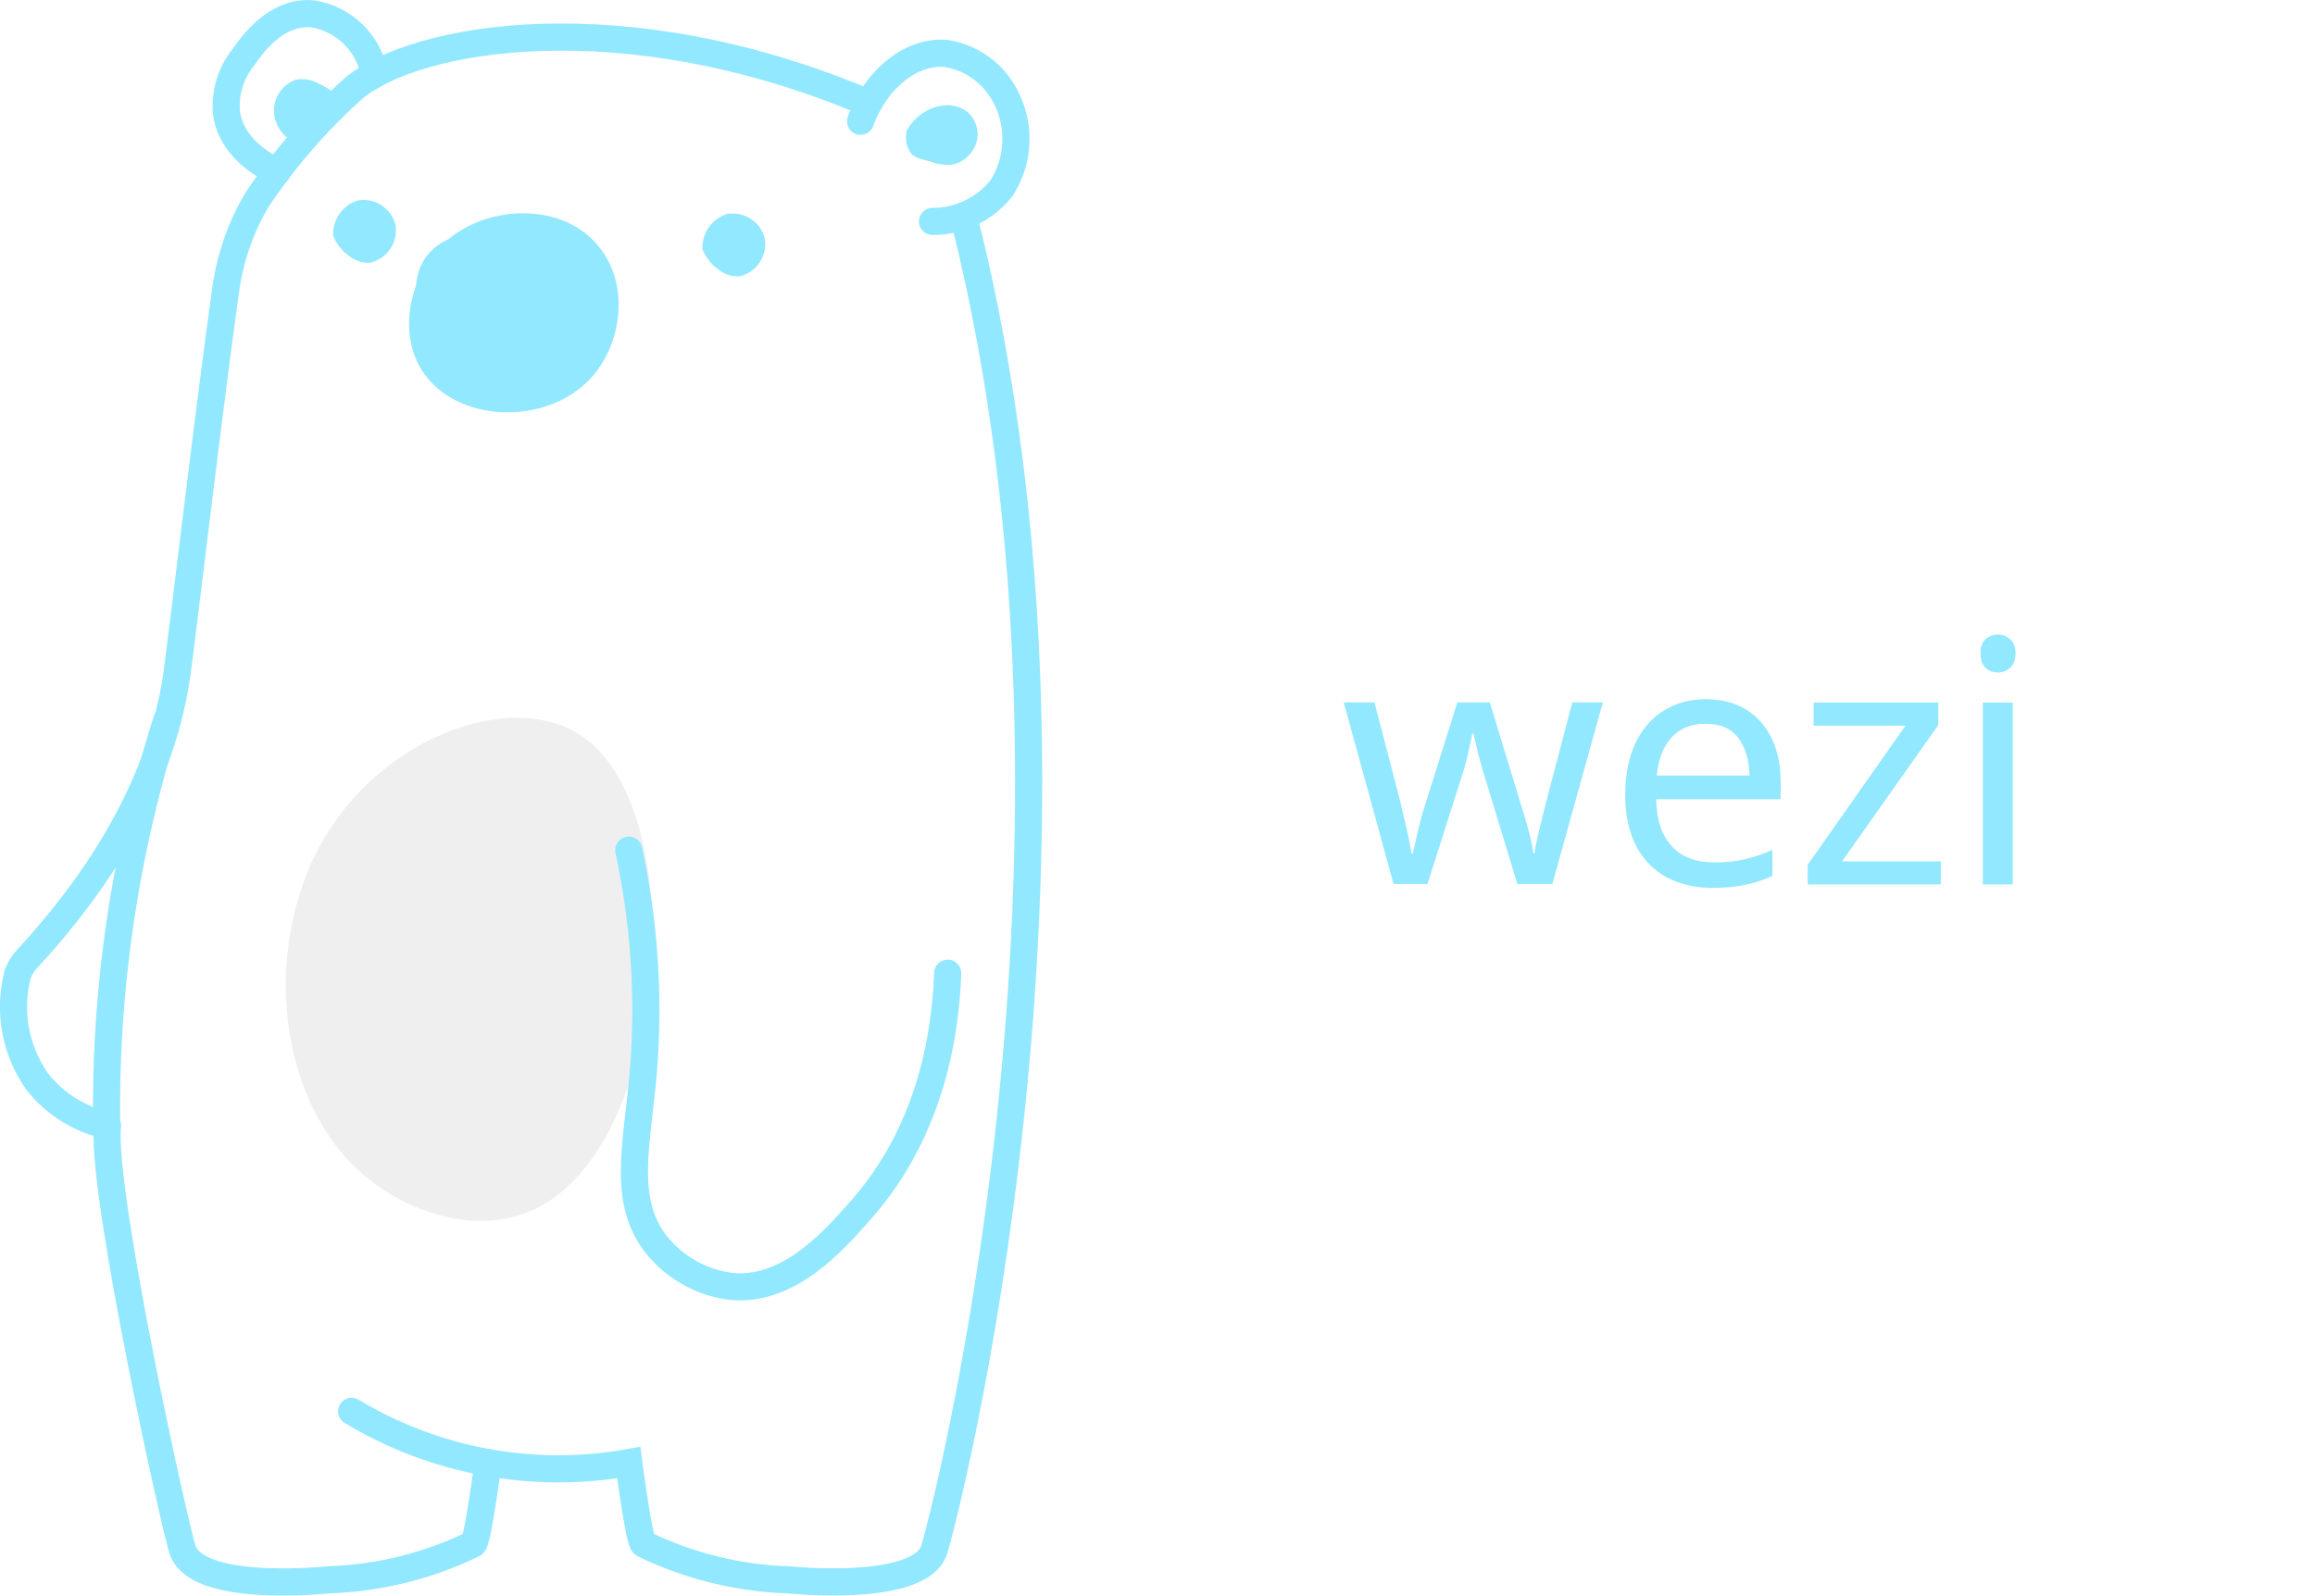
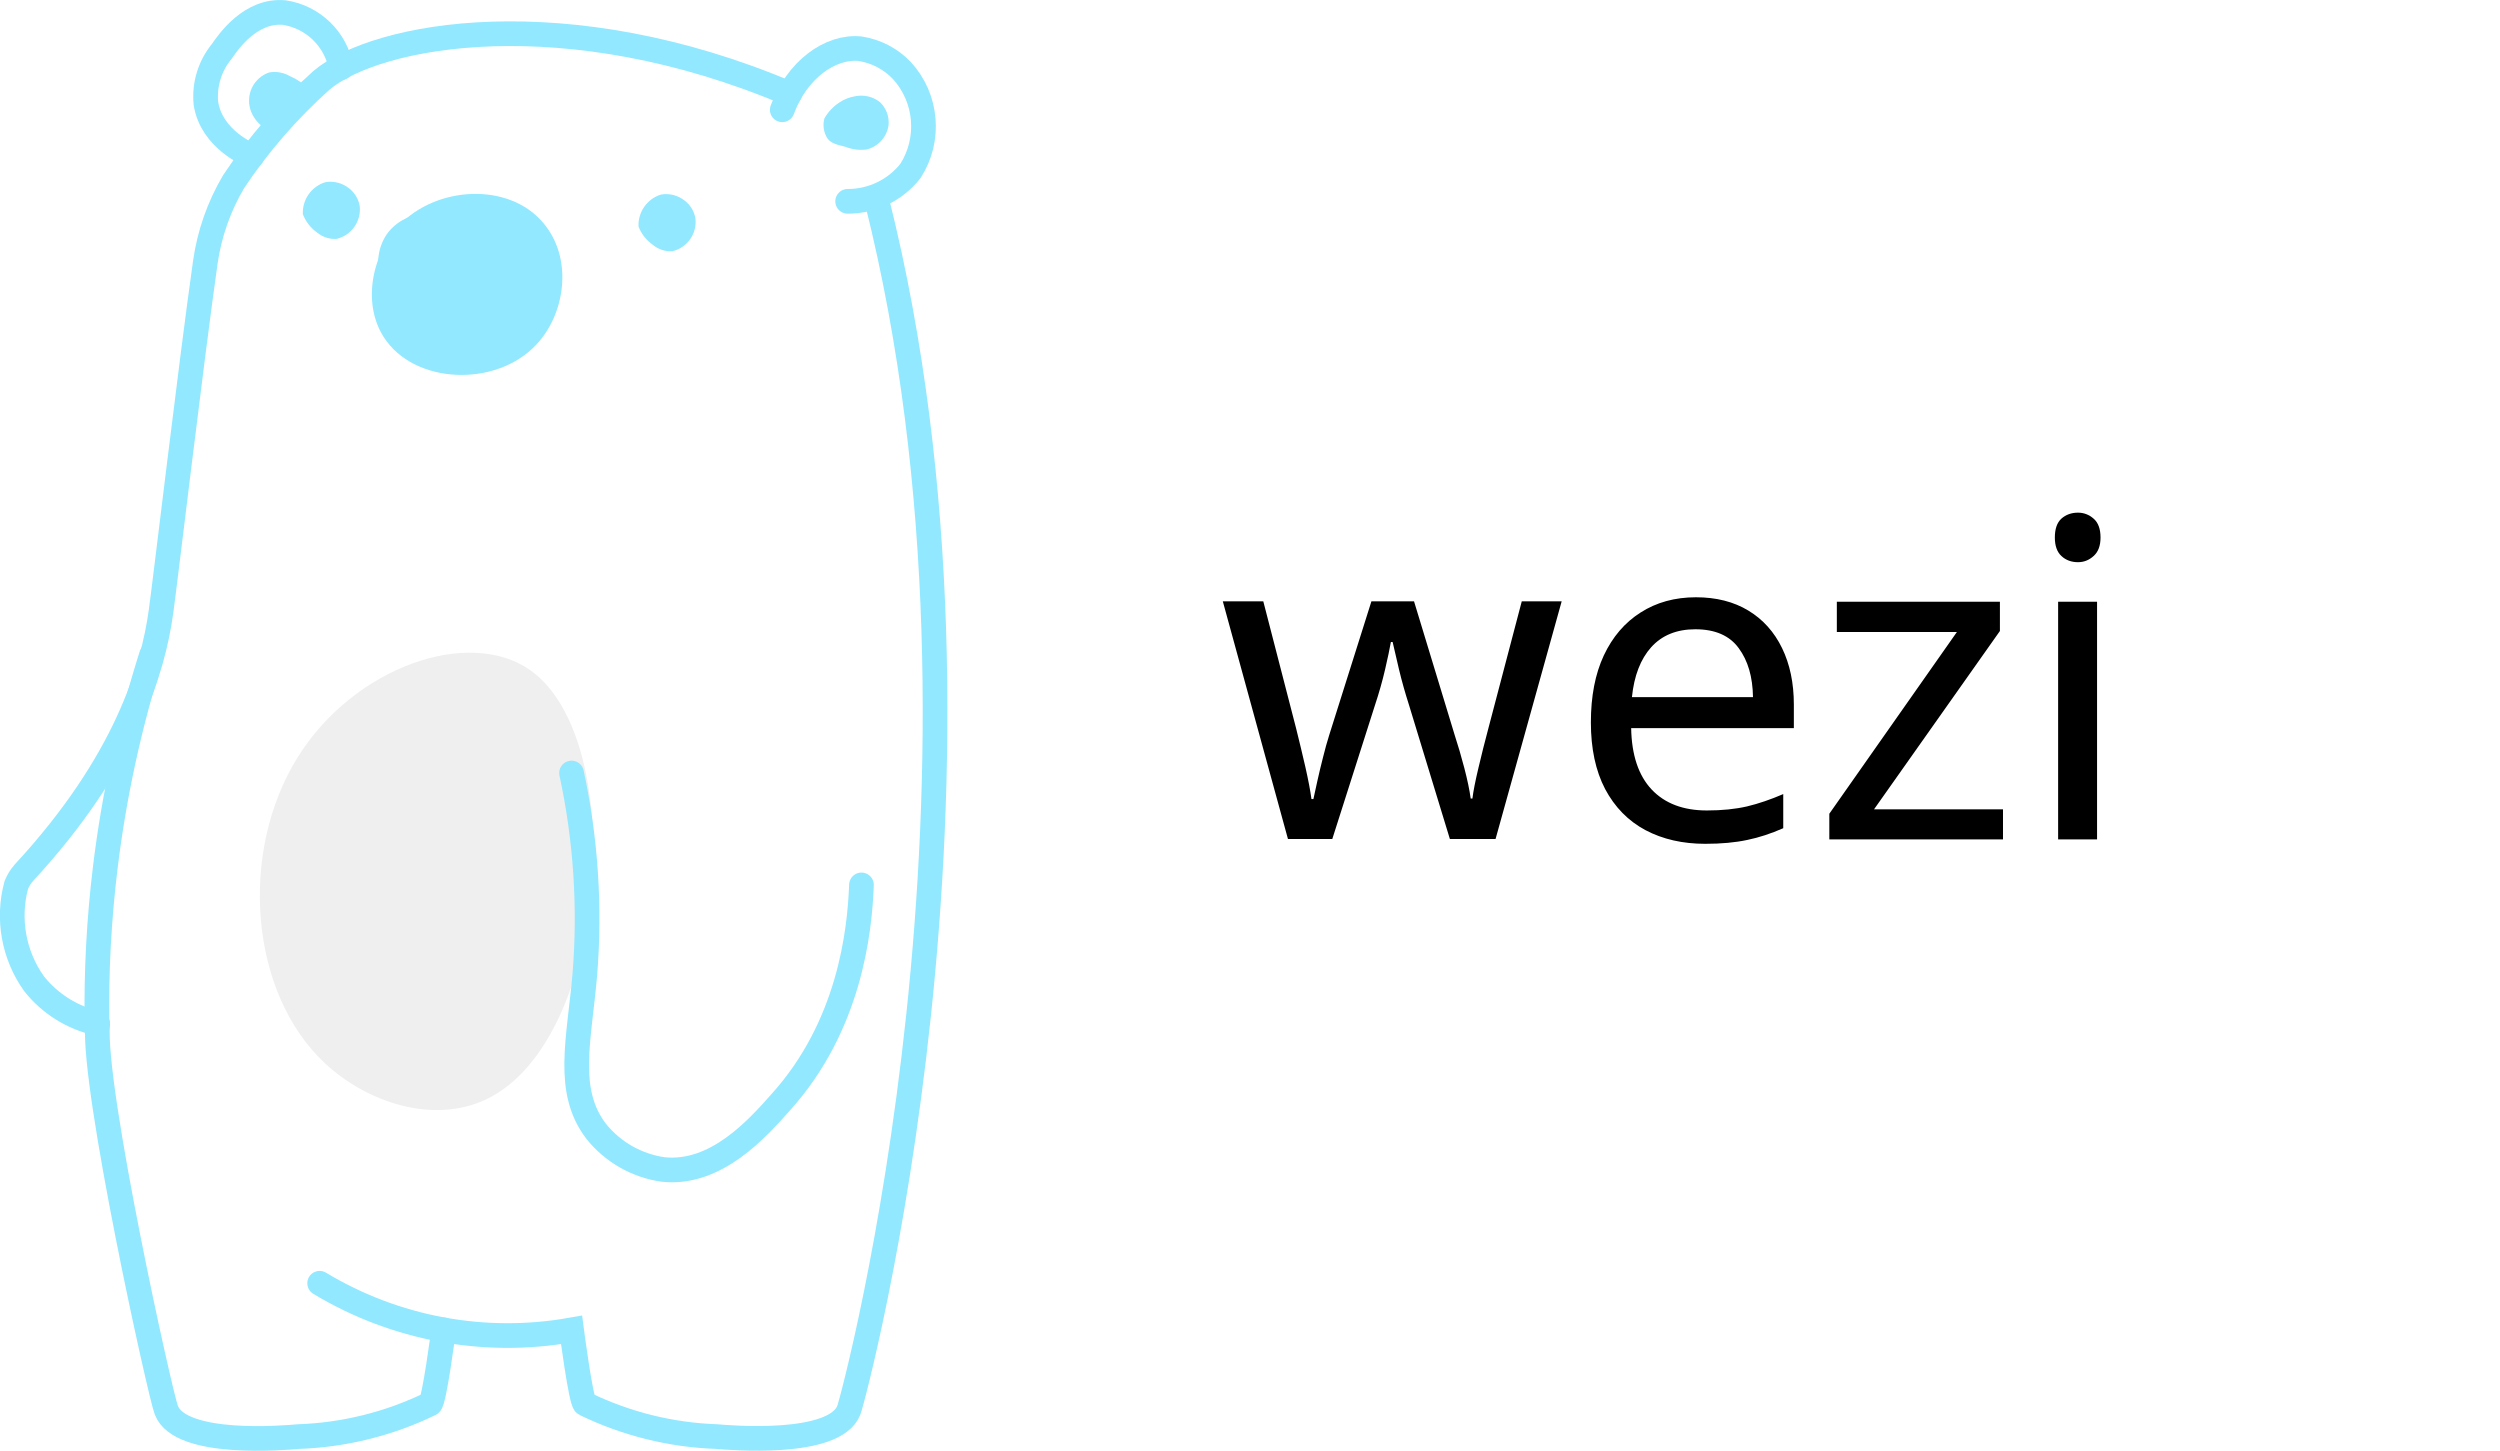
- <svg xmlns="http://www.w3.org/2000/svg" id="Layer_1" data-name="Layer 1" viewBox="0 0 170.58 117.6">
+ <svg xmlns="http://www.w3.org/2000/svg" viewBox="0 0 202.65 117.6">
  <style>
        .border {
            stroke: #92e8ff !important;
        }
        .text {
            fill: #92e8ff !important;
        }
        .border-filled {
            fill: #92e8ff !important;
        }
        @media (prefers-color-scheme: dark) {
            .border {
                stroke: #000 !important;
            }
            .text {
                fill: #000 !important;
            }
            .border-filled {
                fill: #000 !important;
            }
        }
    </style>
-   <text class="text" transform="translate(98.73 65.19)" style="font-size:25px;font-family:OCRB">wezi</text>
-   <path d="M889.47,542.5c4.56-7.34,13.89-10.59,18.87-7.07,8,5.65,6.4,29.9-3.49,34.74-4.33,2.12-9.77.29-13.16-2.88C885.55,561.56,884.71,550.15,889.47,542.5Z" transform="translate(-865.35 -481.1)" style="fill:#efefef" />
-   <path d="M898,499.07c-2.46,2.35-3.37,6.51-1.54,9.36,2.46,3.84,9.1,4.09,12.37.6,2.3-2.45,2.94-6.73.78-9.58C907,495.94,901.18,496.07,898,499.07Z" transform="translate(-865.35 -481.1)" style="fill:#92e8ff" />
-   <path class="border" d="M873.26,564.12c-.42,5.15,5.07,30,5.57,31.28,1.13,3,9.69,2.24,10.71,2.14a26.32,26.32,0,0,0,10.68-2.64c.33-.16,1.09-6,1.09-6" transform="translate(-865.35 -481.1)" style="fill:none;stroke:#000;stroke-linecap:round;stroke-miterlimit:10;stroke-width:2px" />
-   <path class="border" d="M929.35,488.71c-18.12-7.69-33.45-4.89-37.94-1.1a43,43,0,0,0-7.12,8.21,17.75,17.75,0,0,0-2.3,6.56c-1.15,8.12-3.24,25.8-3.59,28.31-.64,4.61-2.82,12.19-11.11,21.15a3.65,3.65,0,0,0-.62,1,9.54,9.54,0,0,0,1.44,8,9.09,9.09,0,0,0,5.15,3.22" transform="translate(-865.35 -481.1)" style="fill:none;stroke:#000;stroke-linecap:round;stroke-miterlimit:10;stroke-width:2px" />
-   <path class="border" d="M935.18,552.83c-.14,3.87-1,11.44-6.5,17.57-1.93,2.18-5.28,6-9.57,5.5a8.44,8.44,0,0,1-5.43-3.1c-2.54-3.3-1.37-7.44-.92-12.76a55.88,55.88,0,0,0-1.08-16.28" transform="translate(-865.35 -481.1)" style="fill:none;stroke:#000;stroke-linecap:round;stroke-miterlimit:10;stroke-width:2px" />
-   <path class="border" d="M934.06,497.42a6.46,6.46,0,0,0,5.09-2.46,6.71,6.71,0,0,0-.7-8.15,6,6,0,0,0-3.37-1.77c-2.44-.24-5.13,1.73-6.32,5" transform="translate(-865.35 -481.1)" style="fill:none;stroke:#000;stroke-linecap:round;stroke-miterlimit:10;stroke-width:2px" />
-   <path class="border" d="M885.78,493.74c-.19-.07-3.29-1.34-3.74-4.27a5.77,5.77,0,0,1,1.29-4.21c.55-.8,2.35-3.39,5.07-3.14a5.53,5.53,0,0,1,4.55,4.47" transform="translate(-865.35 -481.1)" style="fill:none;stroke:#000;stroke-linecap:round;stroke-miterlimit:10;stroke-width:2px" />
-   <path class="border-filled" d="M887.47,491.63c-.68.16-2-1.07-1.93-2.44a2.4,2.4,0,0,1,1.64-2.22,2.49,2.49,0,0,1,1.65.29c.17.08,1.54.68,1.48,1.34,0,.49-.87.43-1.7,1.3S888,491.51,887.47,491.63Z" transform="translate(-865.35 -481.1)" />
-   <path class="border-filled" d="M932.18,490.69a3.77,3.77,0,0,1,1.22-1.29,3.19,3.19,0,0,1,1.28-.5,2.45,2.45,0,0,1,2,.48,2.29,2.29,0,0,1,.7,1.84,2.38,2.38,0,0,1-1.79,2,3.48,3.48,0,0,1-1.71-.22c-.76-.19-1.14-.29-1.43-.64A2,2,0,0,1,932.18,490.69Z" transform="translate(-865.35 -481.1)" />
-   <path class="border-filled" d="M889.9,498.47a3.28,3.28,0,0,0,1.14,1.47,2.3,2.3,0,0,0,1.57.53,2.46,2.46,0,0,0,1.9-2.68,2.33,2.33,0,0,0-.86-1.42,2.42,2.42,0,0,0-1.93-.5A2.58,2.58,0,0,0,889.9,498.47Z" transform="translate(-865.35 -481.1)" />
-   <path class="border-filled" d="M917.11,499.47a3.25,3.25,0,0,0,1.15,1.47,2.28,2.28,0,0,0,1.57.53,2.44,2.44,0,0,0,1.89-2.68,2.29,2.29,0,0,0-.86-1.42,2.42,2.42,0,0,0-1.93-.5A2.59,2.59,0,0,0,917.11,499.47Z" transform="translate(-865.35 -481.1)" />
-   <path class="border-filled" d="M896.4,504.12c.73,1.32,2.81,2,5,2.08,2.57.06,5.29-.78,6.14-2.58a3.93,3.93,0,0,0-.43-3.72c-1.46-2.15-5.17-2.86-8.91-1.07a3.93,3.93,0,0,0-1.52,1.29A4.08,4.08,0,0,0,896.4,504.12Z" transform="translate(-865.35 -481.1)" />
-   <path class="border" d="M901.07,508.47a9.41,9.41,0,0,1-.14-1.21,7.89,7.89,0,0,1,.08-1.36" transform="translate(-865.35 -481.1)" style="fill:none;stroke:#000;stroke-linecap:round;stroke-miterlimit:10" />
-   <path class="border" d="M877.63,534.2a95,95,0,0,0-3.75,17.25,93.3,93.3,0,0,0-.67,12.67" transform="translate(-865.35 -481.1)" style="fill:none;stroke:#000;stroke-linecap:round;stroke-miterlimit:10;stroke-width:2px" />
-   <path class="border" d="M891.26,585.12a29.49,29.49,0,0,0,20.42,3.78s.76,5.84,1.09,6a26.32,26.32,0,0,0,10.68,2.64c1,.1,9.58.84,10.71-2.14.44-1.14,13.88-51.64,2.28-98" transform="translate(-865.35 -481.1)" style="fill:none;stroke:#000;stroke-linecap:round;stroke-miterlimit:10;stroke-width:2px" />
+   <text transform="translate(98.73 68.04)" style="font-size:35.933px;font-family:OCRB">wezi</text>
+   <path d="M889.47,539.21c4.56-7.34,13.89-10.59,18.87-7.07,8,5.65,6.4,29.9-3.49,34.74-4.33,2.12-9.77.29-13.16-2.88C885.55,558.27,884.71,546.86,889.47,539.21Z" transform="translate(-865.35 -477.81)" style="fill:#efefef" />
+   <path d="M898,495.78c-2.46,2.35-3.37,6.51-1.54,9.36,2.46,3.84,9.1,4.1,12.37.6,2.3-2.45,2.94-6.73.78-9.58C907,492.65,901.18,492.78,898,495.78Z" transform="translate(-865.35 -477.81)" style="fill:#92e8ff" />
+   <path class="border" d="M873.26,560.83c-.42,5.16,5.07,30,5.57,31.28,1.13,3,9.69,2.24,10.71,2.15a26.53,26.53,0,0,0,10.68-2.65c.33-.16,1.09-6,1.09-6" transform="translate(-865.35 -477.81)" style="fill:none;stroke:#000;stroke-linecap:round;stroke-miterlimit:10;stroke-width:2px" />
+   <path class="border" d="M929.35,485.42c-18.12-7.69-33.45-4.89-37.94-1.1a43,43,0,0,0-7.12,8.21,17.75,17.75,0,0,0-2.3,6.56c-1.15,8.12-3.24,25.8-3.59,28.31-.64,4.61-2.82,12.19-11.11,21.15a3.57,3.57,0,0,0-.62,1,9.52,9.52,0,0,0,1.44,8,9.09,9.09,0,0,0,5.15,3.22" transform="translate(-865.35 -477.81)" style="fill:none;stroke:#000;stroke-linecap:round;stroke-miterlimit:10;stroke-width:2px" />
+   <path class="border" d="M935.18,549.54c-.14,3.87-1,11.44-6.5,17.57-1.93,2.18-5.28,5.95-9.57,5.5a8.49,8.49,0,0,1-5.43-3.09c-2.54-3.31-1.37-7.45-.92-12.76a55.93,55.93,0,0,0-1.08-16.29" transform="translate(-865.35 -477.81)" style="fill:none;stroke:#000;stroke-linecap:round;stroke-miterlimit:10;stroke-width:2px" />
+   <path class="border" d="M934.06,494.13a6.46,6.46,0,0,0,5.09-2.46,6.71,6.71,0,0,0-.7-8.15,5.94,5.94,0,0,0-3.37-1.76c-2.44-.25-5.13,1.72-6.32,4.95" transform="translate(-865.35 -477.81)" style="fill:none;stroke:#000;stroke-linecap:round;stroke-miterlimit:10;stroke-width:2px" />
+   <path class="border" d="M885.78,490.45c-.19-.07-3.29-1.33-3.74-4.27a5.77,5.77,0,0,1,1.29-4.21c.55-.8,2.35-3.39,5.07-3.14A5.53,5.53,0,0,1,893,483.3" transform="translate(-865.35 -477.81)" style="fill:none;stroke:#000;stroke-linecap:round;stroke-miterlimit:10;stroke-width:2px" />
+   <path class="border-filled" d="M887.47,488.34c-.68.16-2-1.06-1.93-2.44a2.4,2.4,0,0,1,1.64-2.22,2.49,2.49,0,0,1,1.65.29c.17.08,1.54.68,1.48,1.34,0,.5-.87.43-1.7,1.3S888,488.22,887.47,488.34Z" transform="translate(-865.35 -477.81)" />
+   <path class="border-filled" d="M932.18,487.4a3.77,3.77,0,0,1,1.22-1.29,3.19,3.19,0,0,1,1.28-.5,2.45,2.45,0,0,1,2,.48,2.29,2.29,0,0,1,.7,1.84,2.37,2.37,0,0,1-1.79,2,3.48,3.48,0,0,1-1.71-.22c-.76-.19-1.14-.29-1.43-.64A2,2,0,0,1,932.18,487.4Z" transform="translate(-865.35 -477.81)" />
+   <path class="border-filled" d="M889.9,495.18a3.28,3.28,0,0,0,1.14,1.47,2.3,2.3,0,0,0,1.57.53,2.46,2.46,0,0,0,1.9-2.67,2.33,2.33,0,0,0-.86-1.43,2.42,2.42,0,0,0-1.93-.5A2.58,2.58,0,0,0,889.9,495.18Z" transform="translate(-865.35 -477.81)" />
+   <path class="border-filled" d="M917.11,496.18a3.25,3.25,0,0,0,1.15,1.47,2.28,2.28,0,0,0,1.57.53,2.44,2.44,0,0,0,1.89-2.67,2.29,2.29,0,0,0-.86-1.43,2.42,2.42,0,0,0-1.93-.5A2.59,2.59,0,0,0,917.11,496.18Z" transform="translate(-865.35 -477.81)" />
+   <path class="border-filled" d="M896.4,500.83c.73,1.32,2.81,2,5,2.08,2.57.06,5.29-.78,6.14-2.58a3.93,3.93,0,0,0-.43-3.72c-1.46-2.15-5.17-2.86-8.91-1.07a3.93,3.93,0,0,0-1.52,1.29A4.08,4.08,0,0,0,896.4,500.83Z" transform="translate(-865.35 -477.81)" />
+   <path class="border" d="M901.07,505.18a9.41,9.41,0,0,1-.14-1.21,7.89,7.89,0,0,1,.08-1.36" transform="translate(-865.35 -477.81)" style="fill:none;stroke:#000;stroke-linecap:round;stroke-miterlimit:10" />
+   <path class="border" d="M877.63,530.91a95,95,0,0,0-3.75,17.25,93.3,93.3,0,0,0-.67,12.67" transform="translate(-865.35 -477.81)" style="fill:none;stroke:#000;stroke-linecap:round;stroke-miterlimit:10;stroke-width:2px" />
+   <path class="border" d="M891.26,581.83a29.49,29.49,0,0,0,20.42,3.78s.76,5.84,1.09,6a26.53,26.53,0,0,0,10.68,2.65c1,.09,9.58.83,10.71-2.15.44-1.14,13.88-51.64,2.28-98" transform="translate(-865.35 -477.81)" style="fill:none;stroke:#000;stroke-linecap:round;stroke-miterlimit:10;stroke-width:2px" />
</svg>
